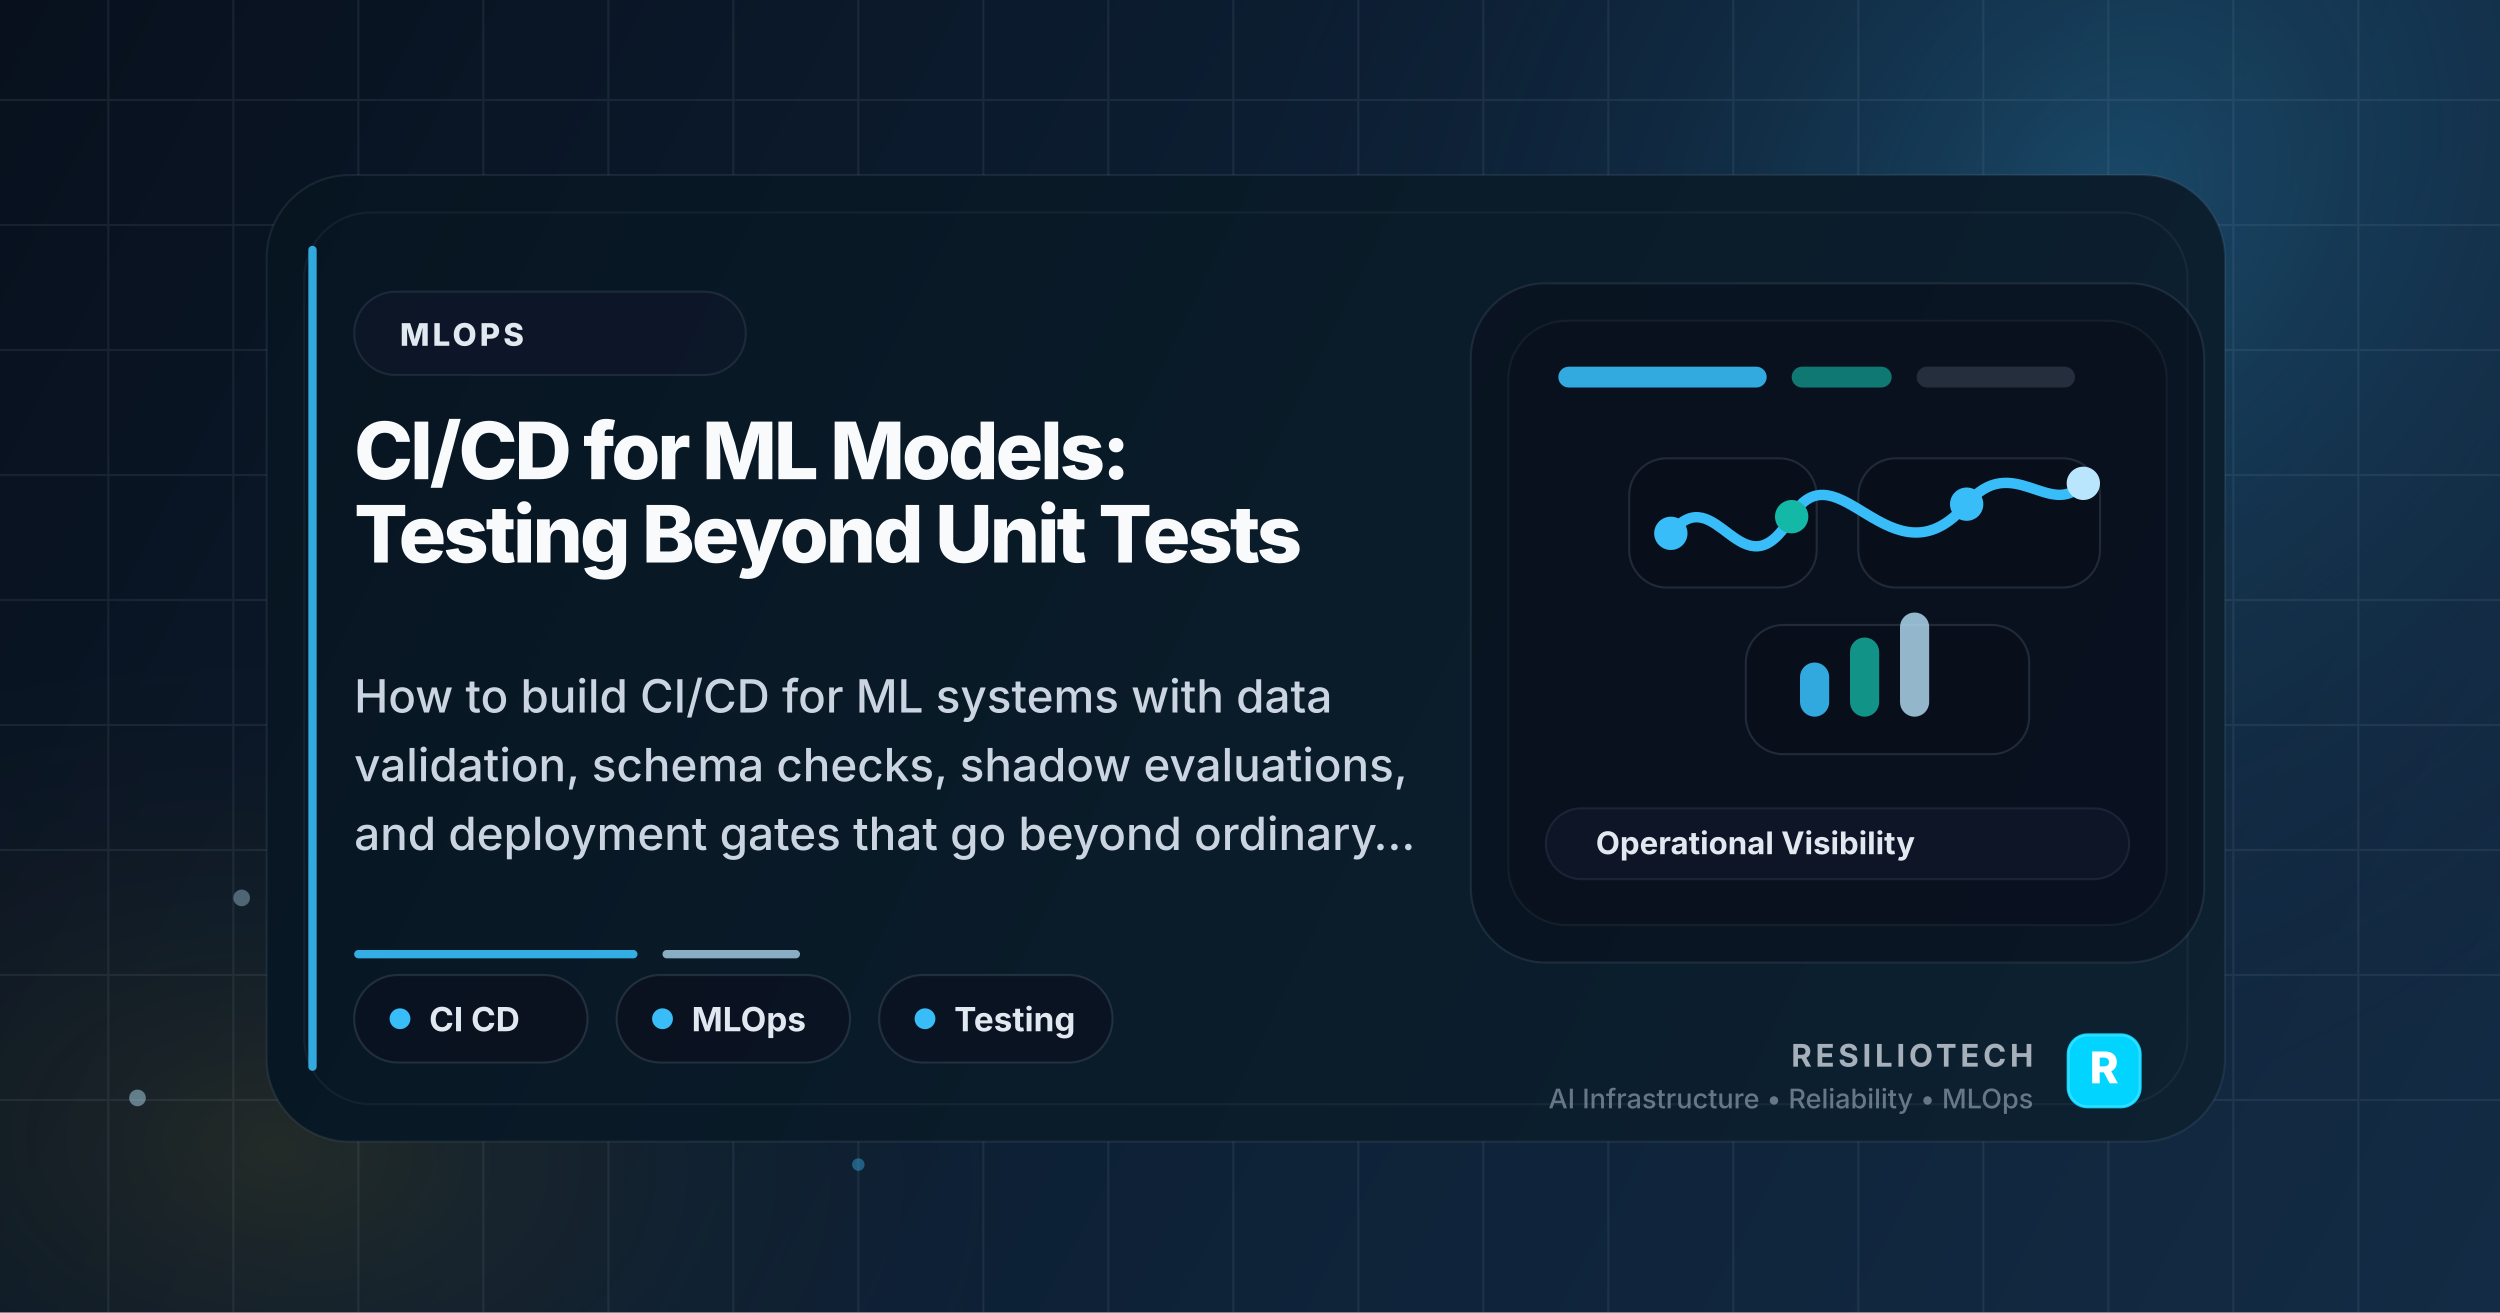
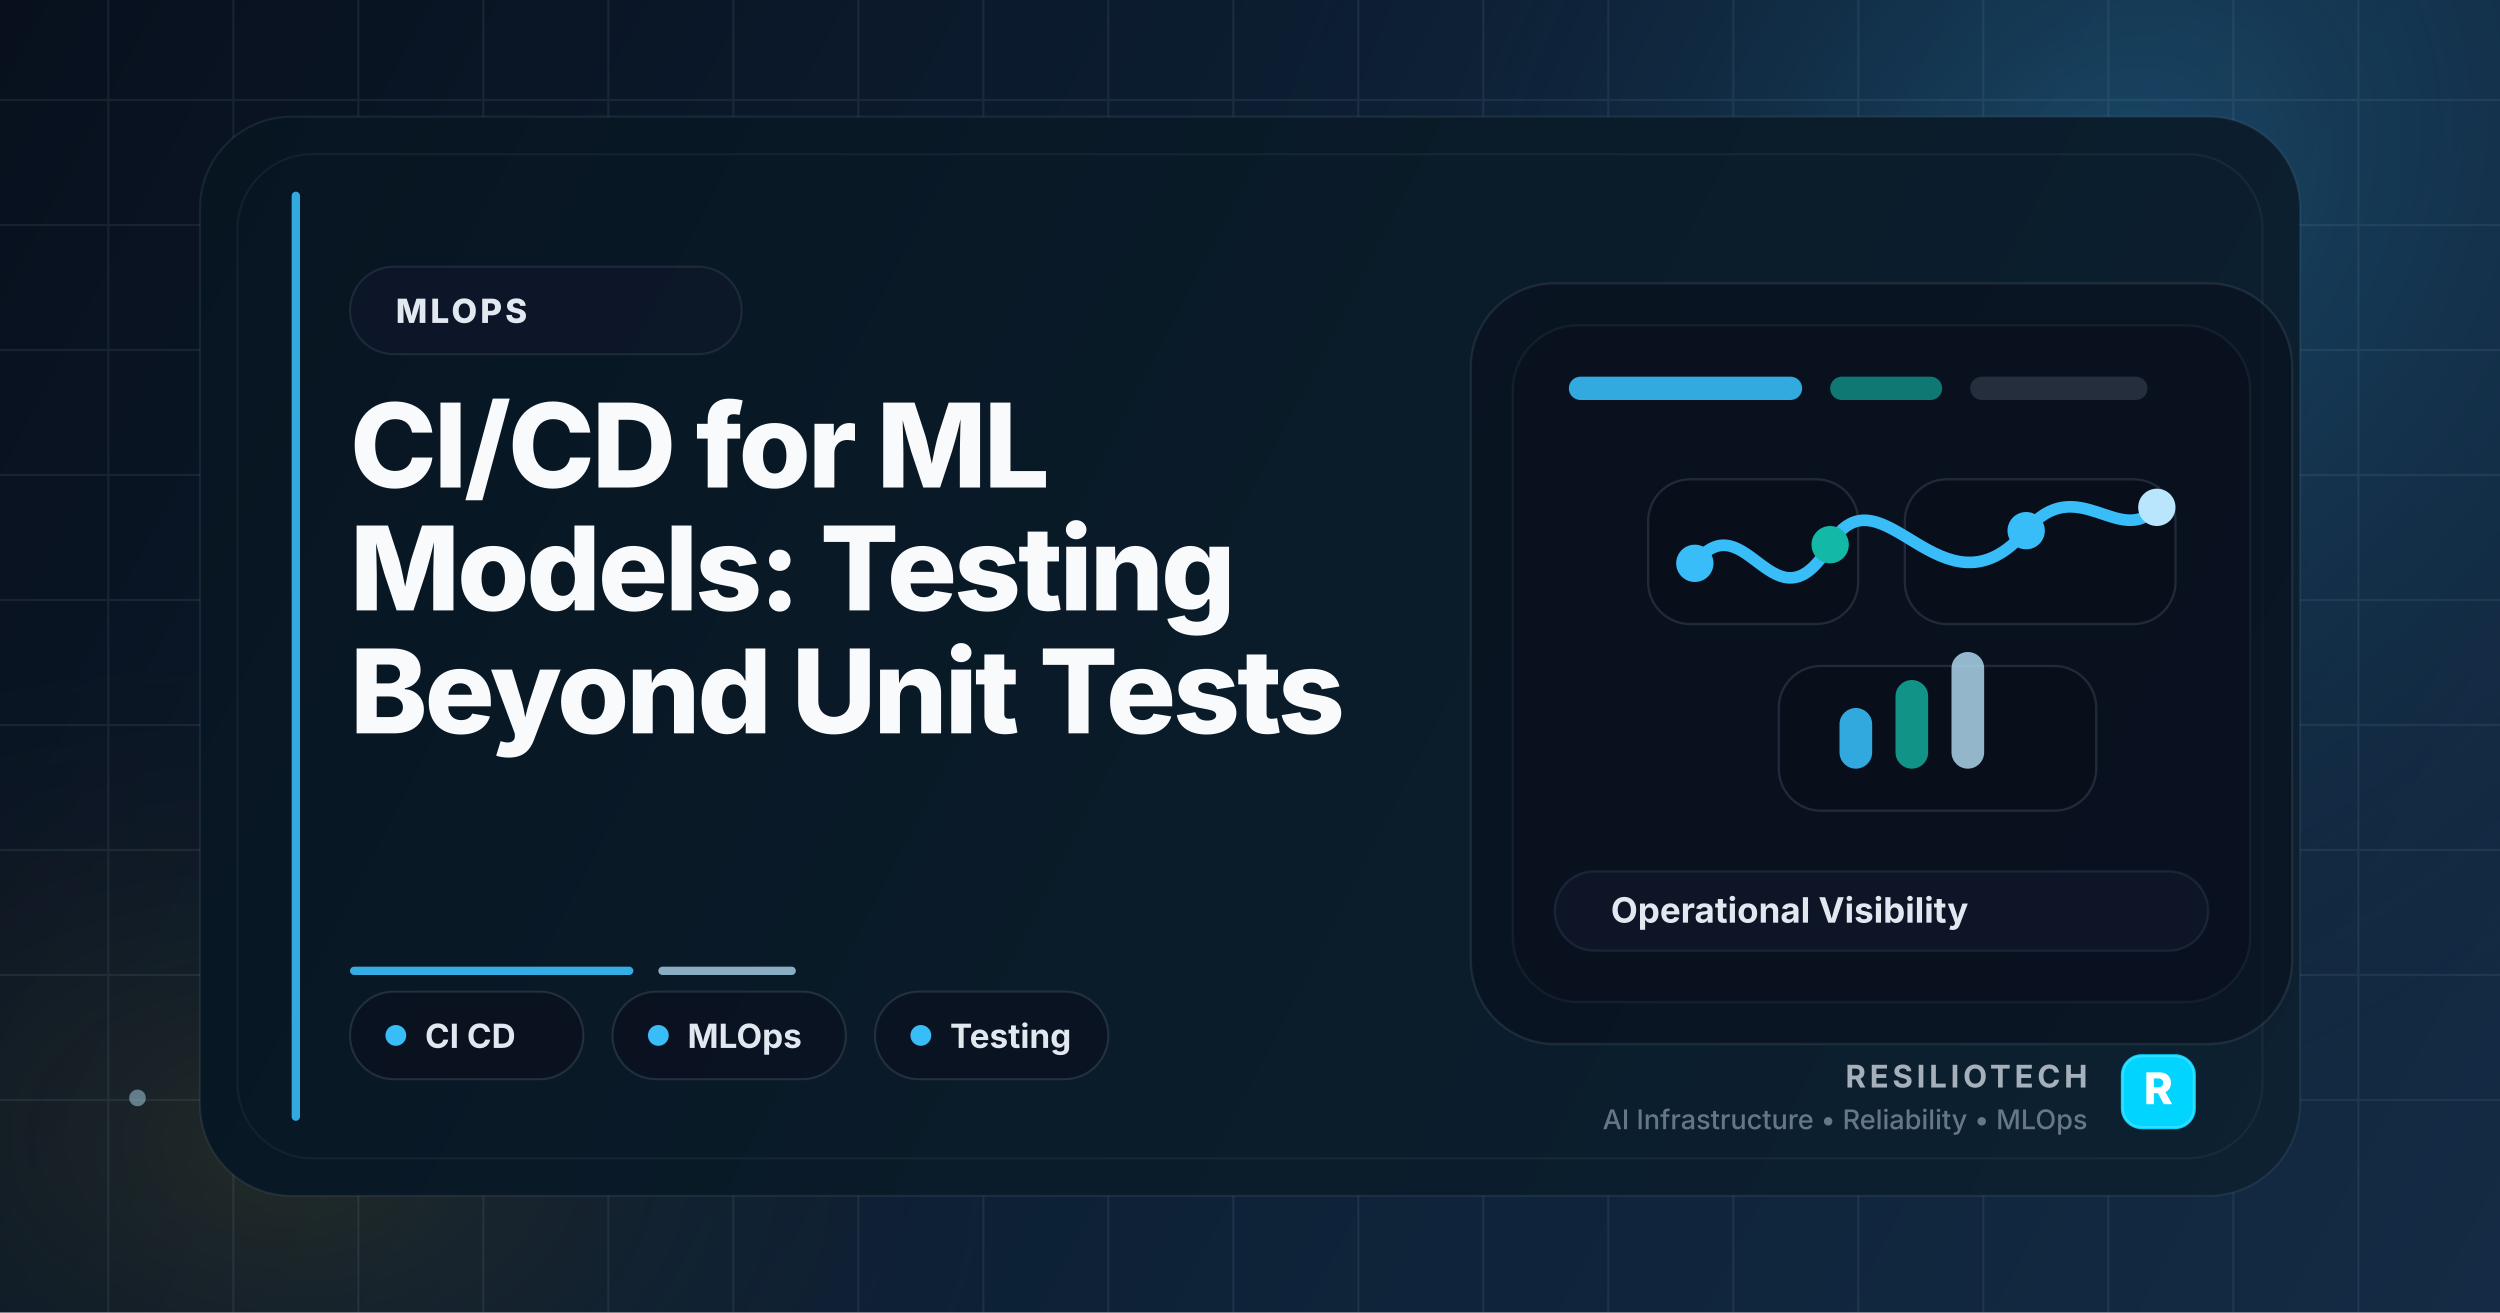
<svg xmlns="http://www.w3.org/2000/svg" width="1200" height="630" viewBox="0 0 1200 630" fill="none">
  <defs>
    <linearGradient id="bg" x1="0" y1="0" x2="1200" y2="630" gradientUnits="userSpaceOnUse">
      <stop stop-color="#08101d" />
      <stop offset="0.5" stop-color="#0d2035" />
      <stop offset="1" stop-color="#132b44" />
    </linearGradient>
-     <linearGradient id="panel" x1="128" y1="84" x2="1068" y2="548" gradientUnits="userSpaceOnUse">
+     <linearGradient id="panel" x1="96" y1="56" x2="1104" y2="574" gradientUnits="userSpaceOnUse">
      <stop stop-color="#071521" />
      <stop offset="1" stop-color="#0d2131" />
    </linearGradient>
    <radialGradient id="glowA" cx="0" cy="0" r="1" gradientUnits="userSpaceOnUse" gradientTransform="translate(1012 96) rotate(127) scale(512 402)">
      <stop stop-color="rgba(56, 189, 248, 0.24)" />
      <stop offset="1" stop-color="rgba(15, 23, 42, 0)" />
    </radialGradient>
    <radialGradient id="glowB" cx="0" cy="0" r="1" gradientUnits="userSpaceOnUse" gradientTransform="translate(132 552) rotate(5) scale(388 258)">
      <stop stop-color="rgba(250, 204, 21, 0.10)" />
      <stop offset="1" stop-color="rgba(15, 23, 42, 0)" />
    </radialGradient>
-     <linearGradient id="accentLine" x1="148" y1="0" x2="424" y2="0" gradientUnits="userSpaceOnUse">
+     <linearGradient id="accentLine" x1="140" y1="0" x2="416" y2="0" gradientUnits="userSpaceOnUse">
      <stop stop-color="#38bdf8" />
      <stop offset="1" stop-color="#14b8a6" />
    </linearGradient>
  </defs>
  <rect width="1200" height="630" fill="url(#bg)" />
  <rect width="1200" height="630" fill="url(#glowA)" />
  <rect width="1200" height="630" fill="url(#glowB)" />
  <g opacity="0.11" stroke="#94a3b8" stroke-width="1">
    <path d="M0 48 H1200" />
    <path d="M0 108 H1200" />
    <path d="M0 168 H1200" />
    <path d="M0 228 H1200" />
    <path d="M0 288 H1200" />
    <path d="M0 348 H1200" />
    <path d="M0 408 H1200" />
    <path d="M0 468 H1200" />
    <path d="M0 528 H1200" />
    <path d="M52 0 V630" />
    <path d="M112 0 V630" />
    <path d="M172 0 V630" />
    <path d="M232 0 V630" />
    <path d="M292 0 V630" />
    <path d="M352 0 V630" />
    <path d="M412 0 V630" />
    <path d="M472 0 V630" />
    <path d="M532 0 V630" />
    <path d="M592 0 V630" />
    <path d="M652 0 V630" />
    <path d="M712 0 V630" />
    <path d="M772 0 V630" />
    <path d="M832 0 V630" />
    <path d="M892 0 V630" />
    <path d="M952 0 V630" />
    <path d="M1012 0 V630" />
    <path d="M1072 0 V630" />
    <path d="M1132 0 V630" />
  </g>
  <circle cx="1031" cy="415" r="3" fill="#38bdf8" opacity="0.53" />
  <circle cx="116" cy="431" r="4" fill="#bae6fd" opacity="0.36" />
  <circle cx="289" cy="447" r="2" fill="#14b8a6" opacity="0.47" />
  <circle cx="462" cy="463" r="3" fill="#38bdf8" opacity="0.58" />
  <circle cx="635" cy="479" r="4" fill="#bae6fd" opacity="0.41" />
  <circle cx="808" cy="495" r="2" fill="#14b8a6" opacity="0.52" />
  <circle cx="981" cy="511" r="3" fill="#38bdf8" opacity="0.35" />
  <circle cx="66" cy="527" r="4" fill="#bae6fd" opacity="0.46" />
  <circle cx="239" cy="543" r="2" fill="#14b8a6" opacity="0.57" />
  <circle cx="412" cy="559" r="3" fill="#38bdf8" opacity="0.40" />
  <path d="M131 171 L270 274 L419 317" stroke="rgba(148, 163, 184, 0.10)" stroke-width="2" fill="none" />
  <path d="M192 224 L264 268 L340 272" stroke="rgba(148, 163, 184, 0.10)" stroke-width="2" fill="none" />
  <path d="M253 97 L348 172 L441 137" stroke="rgba(148, 163, 184, 0.10)" stroke-width="2" fill="none" />
-   <rect x="128" y="84" width="940" height="464" rx="40" fill="url(#panel)" stroke="rgba(148, 163, 184, 0.12)" />
-   <rect x="146" y="102" width="904" height="428" rx="32" fill="none" stroke="rgba(148, 163, 184, 0.08)" />
-   <rect x="148" y="118" width="4" height="396" rx="2" fill="url(#accentLine)" opacity="0.88" />
-   <rect x="170" y="140" width="188" height="40" rx="20" fill="rgba(15, 23, 42, 0.72)" stroke="rgba(148, 163, 184, 0.14)" />
-   <text x="192" y="166" fill="#e2e8f0" font-size="15" font-family="Inter, Arial, sans-serif" font-weight="760" letter-spacing="1.5">MLOPS</text>
-   <text x="170" y="230" fill="#f8fafc" font-size="38" font-family="Inter, Arial, sans-serif" font-weight="820" letter-spacing="-1.4">
-     <tspan x="170" dy="0">CI/CD for ML Models:</tspan>
-     <tspan x="170" dy="40">Testing Beyond Unit Tests</tspan>
+   <rect x="96" y="56" width="1008" height="518" rx="44" fill="url(#panel)" stroke="rgba(148, 163, 184, 0.12)" />
+   <rect x="114" y="74" width="972" height="482" rx="36" fill="none" stroke="rgba(148, 163, 184, 0.08)" />
+   <rect x="140" y="92" width="4" height="446" rx="2" fill="url(#accentLine)" opacity="0.88" />
+   <rect x="168" y="128" width="188" height="42" rx="21" fill="rgba(15, 23, 42, 0.72)" stroke="rgba(148, 163, 184, 0.14)" />
+   <text x="190" y="155" fill="#e2e8f0" font-size="16" font-family="Inter, Arial, sans-serif" font-weight="760" letter-spacing="1.5">MLOPS</text>
+   <text x="168" y="234" fill="#f8fafc" font-size="56" font-family="Inter, Arial, sans-serif" font-weight="820" letter-spacing="-1.4">
+     <tspan x="168" dy="0">CI/CD for ML</tspan>
+     <tspan x="168" dy="59">Models: Testing</tspan>
+     <tspan x="168" dy="59">Beyond Unit Tests</tspan>
  </text>
-   <text x="170" y="342" fill="#cbd5e1" font-size="22" font-family="Inter, Arial, sans-serif" font-weight="520">
-     <tspan x="170" dy="0">How to build CI/CD for ML systems with data</tspan>
-     <tspan x="170" dy="33">validation, schema checks, shadow evaluations,</tspan>
-     <tspan x="170" dy="33">and deployment gates that go beyond ordinary…</tspan>
-   </text>
-   <g transform="translate(170, 0)">
-     <rect x="0" y="468" width="112" height="42" rx="21" fill="rgba(10, 17, 31, 0.70)" stroke="rgba(148, 163, 184, 0.18)" />
-     <circle cx="22" cy="489" r="5" fill="#38bdf8" />
-     <text x="36" y="495" fill="#e2e8f0" font-size="16" font-family="Inter, Arial, sans-serif" font-weight="650">CI CD</text>
+   <g transform="translate(168, 0)">
+     <rect x="0" y="476" width="112" height="42" rx="21" fill="rgba(10, 17, 31, 0.70)" stroke="rgba(148, 163, 184, 0.18)" />
+     <circle cx="22" cy="497" r="5" fill="#38bdf8" />
+     <text x="36" y="503" fill="#e2e8f0" font-size="16" font-family="Inter, Arial, sans-serif" font-weight="650">CI CD</text>
  </g>
-   <g transform="translate(296, 0)">
-     <rect x="0" y="468" width="112" height="42" rx="21" fill="rgba(10, 17, 31, 0.70)" stroke="rgba(148, 163, 184, 0.18)" />
-     <circle cx="22" cy="489" r="5" fill="#38bdf8" />
-     <text x="36" y="495" fill="#e2e8f0" font-size="16" font-family="Inter, Arial, sans-serif" font-weight="650">MLOps</text>
+   <g transform="translate(294, 0)">
+     <rect x="0" y="476" width="112" height="42" rx="21" fill="rgba(10, 17, 31, 0.70)" stroke="rgba(148, 163, 184, 0.18)" />
+     <circle cx="22" cy="497" r="5" fill="#38bdf8" />
+     <text x="36" y="503" fill="#e2e8f0" font-size="16" font-family="Inter, Arial, sans-serif" font-weight="650">MLOps</text>
  </g>
-   <g transform="translate(422, 0)">
-     <rect x="0" y="468" width="112" height="42" rx="21" fill="rgba(10, 17, 31, 0.70)" stroke="rgba(148, 163, 184, 0.18)" />
-     <circle cx="22" cy="489" r="5" fill="#38bdf8" />
-     <text x="36" y="495" fill="#e2e8f0" font-size="16" font-family="Inter, Arial, sans-serif" font-weight="650">Testing</text>
+   <g transform="translate(420, 0)">
+     <rect x="0" y="476" width="112" height="42" rx="21" fill="rgba(10, 17, 31, 0.70)" stroke="rgba(148, 163, 184, 0.18)" />
+     <circle cx="22" cy="497" r="5" fill="#38bdf8" />
+     <text x="36" y="503" fill="#e2e8f0" font-size="16" font-family="Inter, Arial, sans-serif" font-weight="650">Testing</text>
  </g>
-   <rect x="170" y="456" width="136" height="4" rx="2" fill="#38bdf8" opacity="0.90" />
-   <rect x="318" y="456" width="66" height="4" rx="2" fill="#bae6fd" opacity="0.72" />
-   <rect x="706" y="136" width="352" height="326" rx="36" fill="rgba(9, 14, 26, 0.54)" stroke="rgba(148, 163, 184, 0.14)" />
-   <rect x="724" y="154" width="316" height="290" rx="28" fill="rgba(10, 17, 31, 0.76)" stroke="rgba(148, 163, 184, 0.08)" />
-   <rect x="748" y="176" width="100" height="10" rx="5" fill="#38bdf8" opacity="0.88" />
-   <rect x="860" y="176" width="48" height="10" rx="5" fill="#14b8a6" opacity="0.62" />
-   <rect x="920" y="176" width="76" height="10" rx="5" fill="rgba(148, 163, 184, 0.20)" />
-   <rect x="742" y="388" width="280" height="34" rx="17" fill="rgba(15, 23, 42, 0.72)" stroke="rgba(148, 163, 184, 0.12)" />
-   <text x="766" y="410" fill="#e2e8f0" font-size="15" font-family="Inter, Arial, sans-serif" font-weight="680">Operational Visibility</text>
-   <rect x="782" y="220" width="90" height="62" rx="18" fill="rgba(9, 14, 26, 0.88)" stroke="rgba(148, 163, 184, 0.18)" />
-   <rect x="892" y="220" width="116" height="62" rx="18" fill="rgba(9, 14, 26, 0.88)" stroke="rgba(148, 163, 184, 0.18)" />
-   <rect x="838" y="300" width="136" height="62" rx="18" fill="rgba(9, 14, 26, 0.88)" stroke="rgba(148, 163, 184, 0.18)" />
-   <path d="M802 256 C824 228, 836 288, 860 248 C882 212, 908 284, 944 242 C966 216, 984 250, 1000 232" stroke="#38bdf8" stroke-width="5" fill="none" stroke-linecap="round" />
-   <circle cx="802" cy="256" r="8" fill="#38bdf8" />
-   <circle cx="860" cy="248" r="8" fill="#14b8a6" />
-   <circle cx="944" cy="242" r="8" fill="#38bdf8" />
-   <circle cx="1000" cy="232" r="8" fill="#bae6fd" />
-   <rect x="864" y="318" width="14" height="26" rx="7" fill="#38bdf8" opacity="0.88" />
-   <rect x="888" y="306" width="14" height="38" rx="7" fill="#14b8a6" opacity="0.78" />
-   <rect x="912" y="294" width="14" height="50" rx="7" fill="#bae6fd" opacity="0.78" />
-   <text x="976" y="512" text-anchor="end" fill="rgba(226, 232, 240, 0.72)" font-size="15" font-family="Inter, Arial, sans-serif" font-weight="730" letter-spacing="1.8">RESILIOTECH</text>
-   <text x="976" y="532" text-anchor="end" fill="rgba(148, 163, 184, 0.66)" font-size="13" font-family="Inter, Arial, sans-serif" font-weight="500">AI Infrastructure • Reliability • MLOps</text>
-   <g transform="translate(992, 496)">
+   <rect x="168" y="464" width="136" height="4" rx="2" fill="#38bdf8" opacity="0.90" />
+   <rect x="316" y="464" width="66" height="4" rx="2" fill="#bae6fd" opacity="0.72" />
+   <g transform="translate(706 136) scale(1.12) translate(-706 -136)">
+     <rect x="706" y="136" width="352" height="326" rx="36" fill="rgba(9, 14, 26, 0.54)" stroke="rgba(148, 163, 184, 0.14)" />
+     <rect x="724" y="154" width="316" height="290" rx="28" fill="rgba(10, 17, 31, 0.76)" stroke="rgba(148, 163, 184, 0.08)" />
+     <rect x="748" y="176" width="100" height="10" rx="5" fill="#38bdf8" opacity="0.88" />
+     <rect x="860" y="176" width="48" height="10" rx="5" fill="#14b8a6" opacity="0.62" />
+     <rect x="920" y="176" width="76" height="10" rx="5" fill="rgba(148, 163, 184, 0.20)" />
+     <rect x="742" y="388" width="280" height="34" rx="17" fill="rgba(15, 23, 42, 0.72)" stroke="rgba(148, 163, 184, 0.12)" />
+     <text x="766" y="410" fill="#e2e8f0" font-size="15" font-family="Inter, Arial, sans-serif" font-weight="680">Operational Visibility</text>
+     <rect x="782" y="220" width="90" height="62" rx="18" fill="rgba(9, 14, 26, 0.88)" stroke="rgba(148, 163, 184, 0.18)" />
+     <rect x="892" y="220" width="116" height="62" rx="18" fill="rgba(9, 14, 26, 0.88)" stroke="rgba(148, 163, 184, 0.18)" />
+     <rect x="838" y="300" width="136" height="62" rx="18" fill="rgba(9, 14, 26, 0.88)" stroke="rgba(148, 163, 184, 0.18)" />
+     <path d="M802 256 C824 228, 836 288, 860 248 C882 212, 908 284, 944 242 C966 216, 984 250, 1000 232" stroke="#38bdf8" stroke-width="5" fill="none" stroke-linecap="round" />
+     <circle cx="802" cy="256" r="8" fill="#38bdf8" />
+     <circle cx="860" cy="248" r="8" fill="#14b8a6" />
+     <circle cx="944" cy="242" r="8" fill="#38bdf8" />
+     <circle cx="1000" cy="232" r="8" fill="#bae6fd" />
+     <rect x="864" y="318" width="14" height="26" rx="7" fill="#38bdf8" opacity="0.88" />
+     <rect x="888" y="306" width="14" height="38" rx="7" fill="#14b8a6" opacity="0.78" />
+     <rect x="912" y="294" width="14" height="50" rx="7" fill="#bae6fd" opacity="0.78" />
+   </g>
+   <text x="1002" y="522" text-anchor="end" fill="rgba(226, 232, 240, 0.72)" font-size="15" font-family="Inter, Arial, sans-serif" font-weight="730" letter-spacing="1.8">RESILIOTECH</text>
+   <text x="1002" y="542" text-anchor="end" fill="rgba(148, 163, 184, 0.66)" font-size="13" font-family="Inter, Arial, sans-serif" font-weight="500">AI Infrastructure • Reliability • MLOps</text>
+   <g transform="translate(1018, 506)">
    <rect width="36" height="36" rx="10" fill="#00D4FF" />
    <rect x="1" y="1" width="34" height="34" rx="9" fill="none" stroke="rgba(255, 255, 255, 0.20)" />
    <text x="18" y="24" text-anchor="middle" fill="#ffffff" font-size="21" font-family="Inter, Arial, sans-serif" font-weight="800">R</text>
  </g>
</svg>
